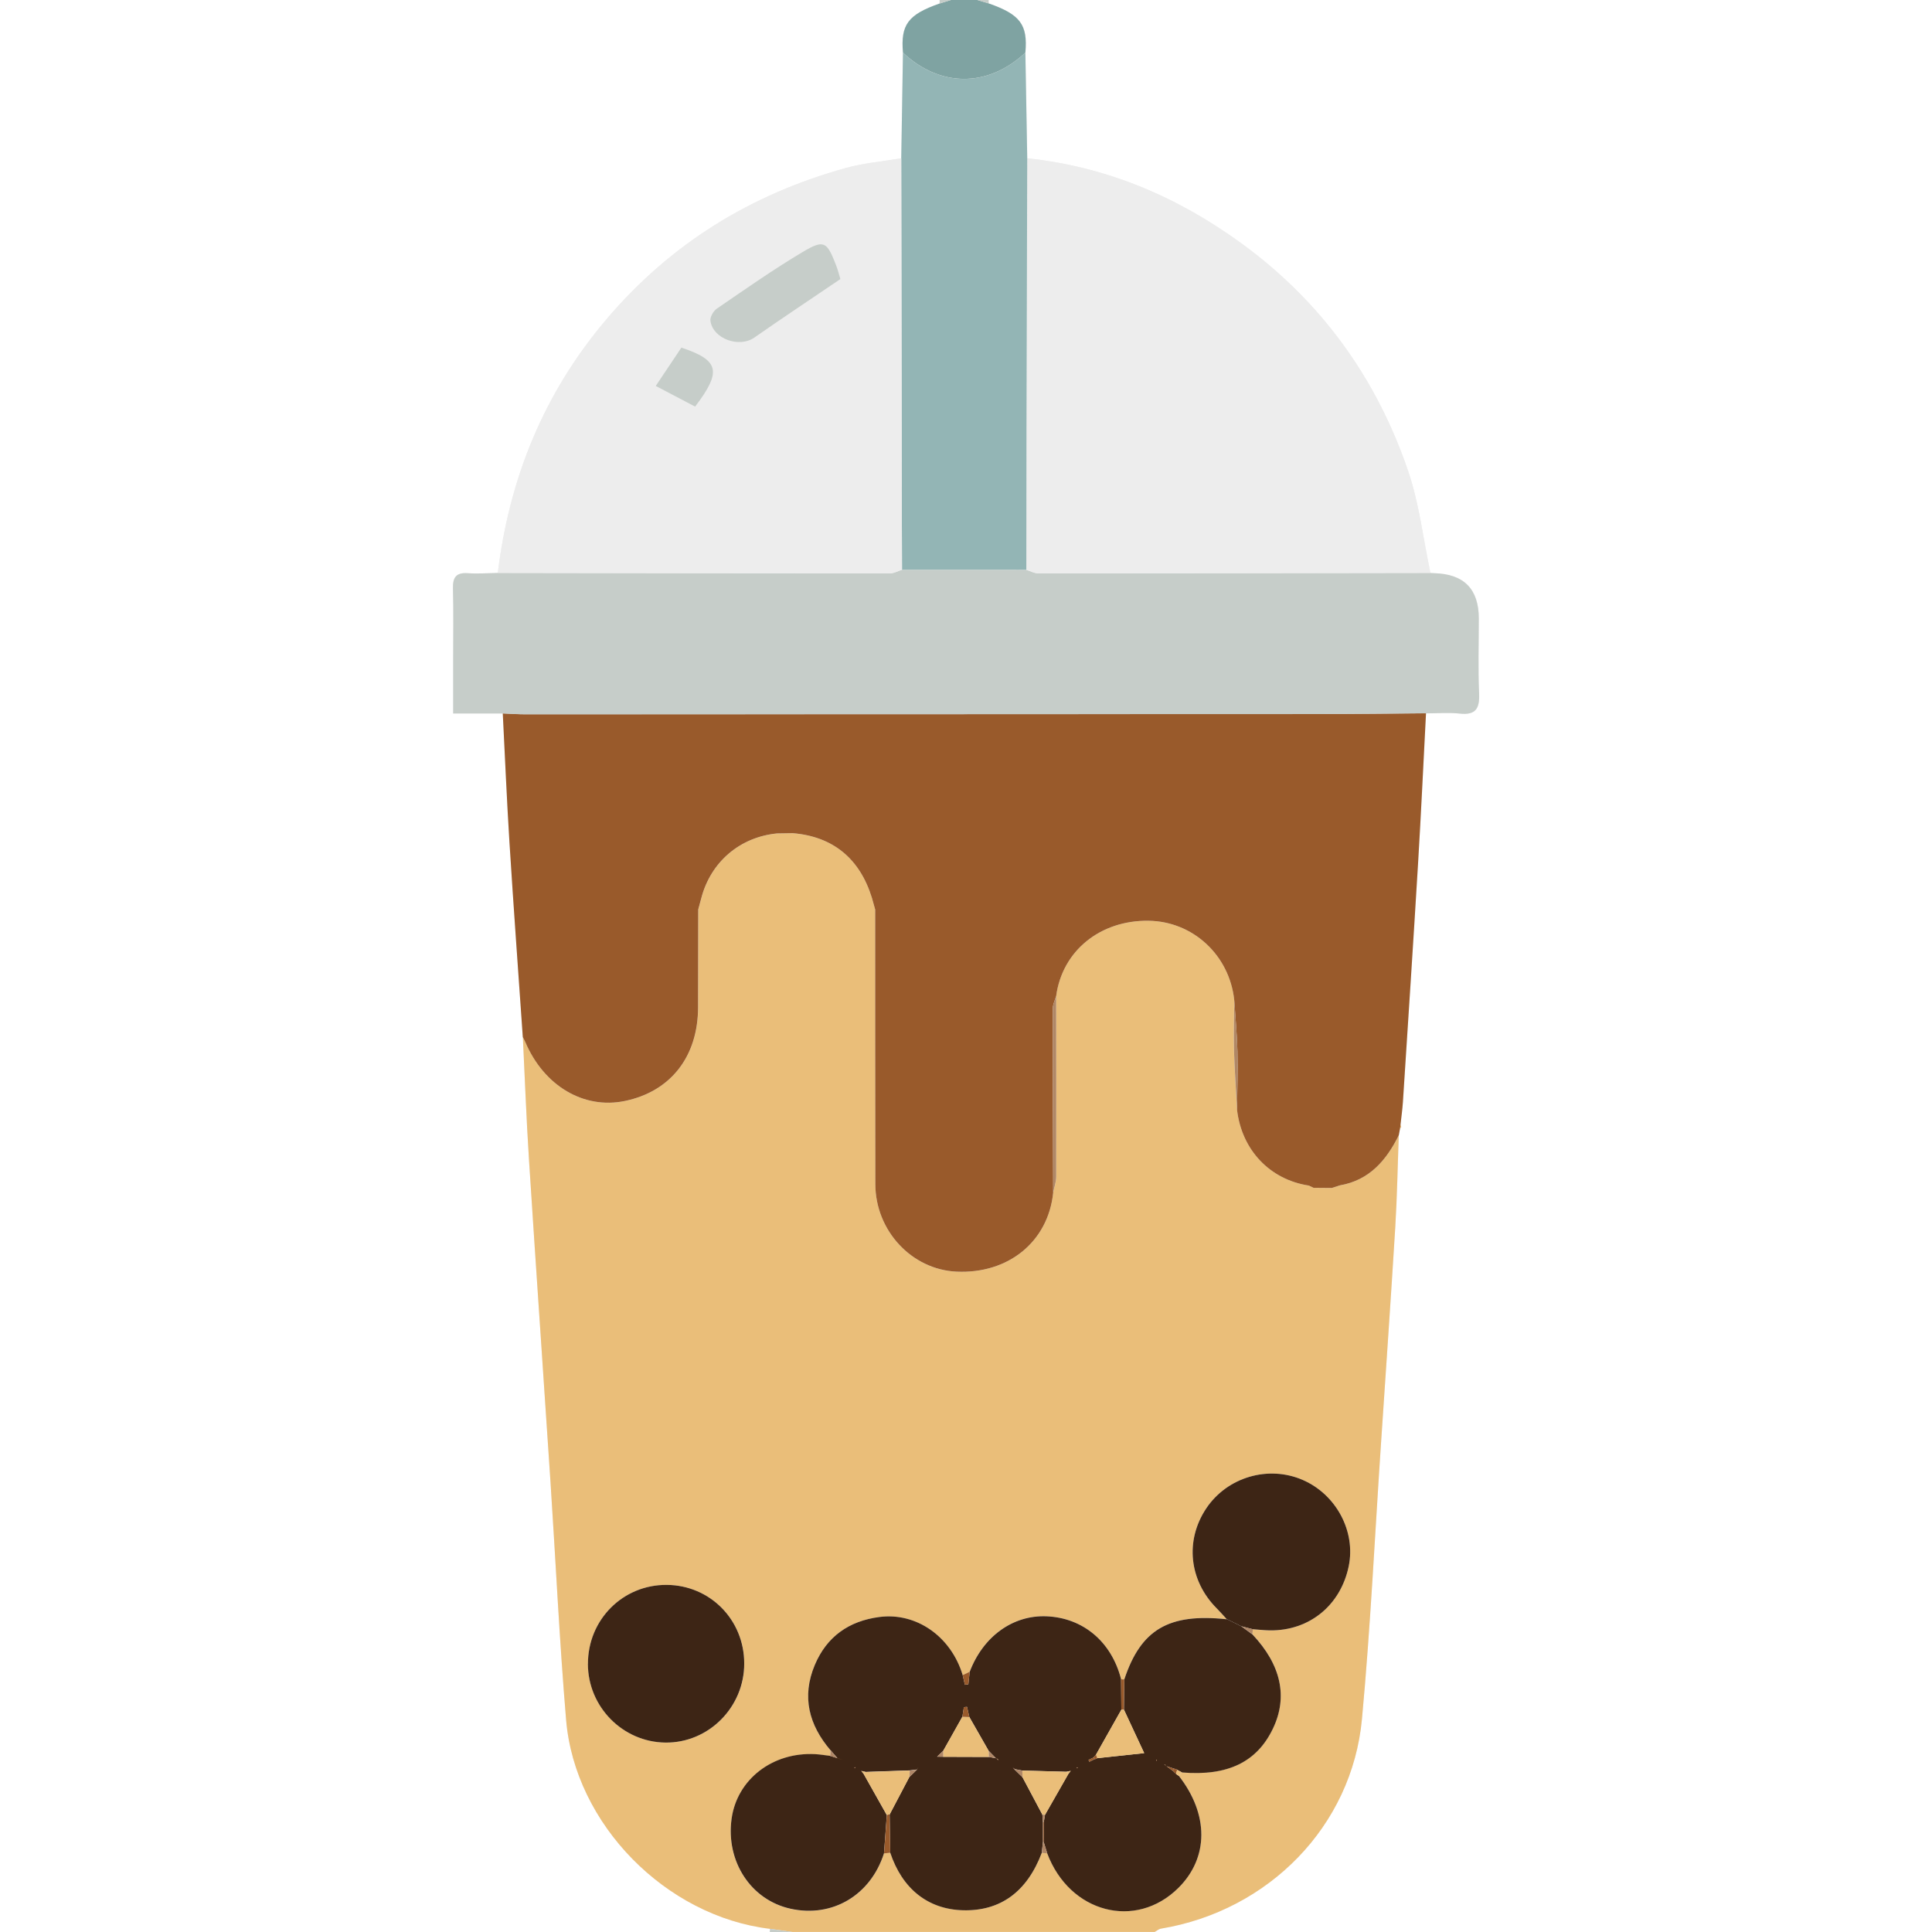
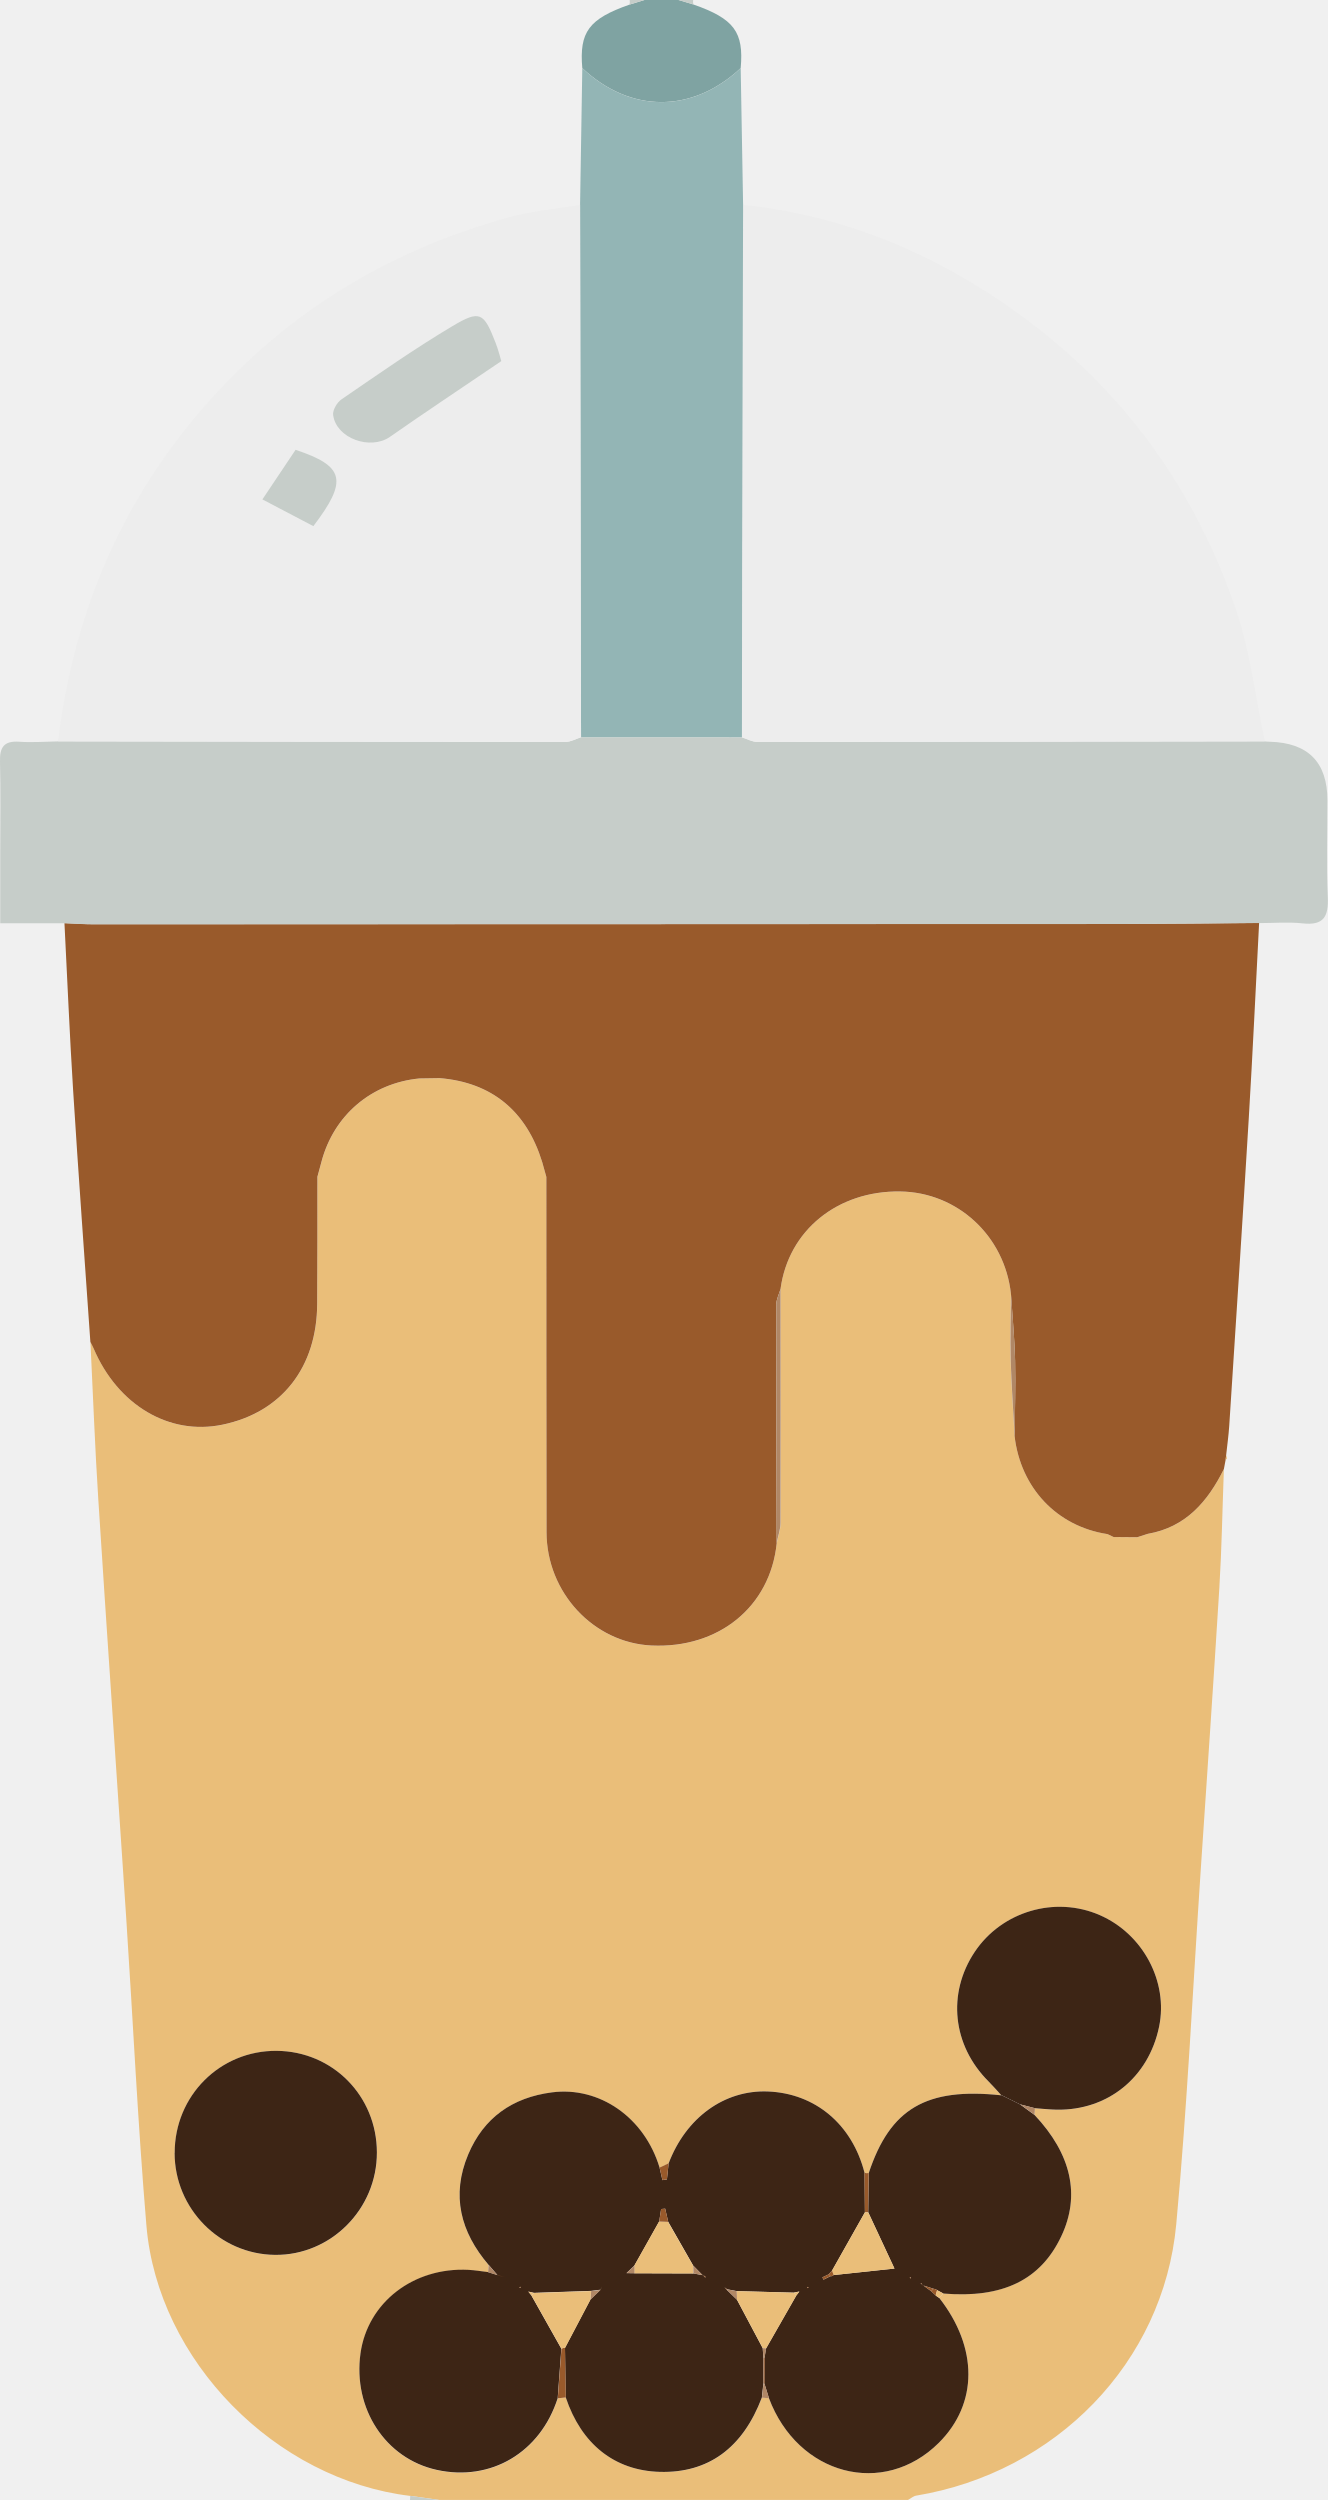
- <svg xmlns="http://www.w3.org/2000/svg" id="Layer_1" data-name="Layer 1" viewBox="0 0 384 384">
+ <svg xmlns="http://www.w3.org/2000/svg" id="Layer_1" data-name="Layer 1" viewBox="0 0 203.97 384">
  <defs>
    <style>
      .cls-1 {
        fill: #93b5b5;
      }

      .cls-2 {
-         fill: #fff;
+         fill: #c6cdc9;
      }

      .cls-3 {
-         fill: #c6cdc9;
+         fill: #eabe79;
      }

      .cls-4 {
-         fill: #eabe79;
+         fill: #7fa3a2;
      }

      .cls-5 {
-         fill: #7fa3a2;
+         fill: #3d2515;
      }

      .cls-6 {
-         fill: #3d2515;
+         fill: #b08766;
      }

      .cls-7 {
-         fill: #b08766;
+         fill: #995a2b;
      }

      .cls-8 {
-         fill: #995a2b;
-       }
- 
-       .cls-9 {
        fill: #ededed;
      }
    </style>
  </defs>
-   <path class="cls-2" d="m196.5,0h187.5v384h-154.5c.42-.23.82-.59,1.26-.66,21.42-3.56,37.96-20.39,39.94-41.67,1.7-18.23,2.56-36.55,3.79-54.83.96-14.3,1.96-28.6,2.83-42.9.37-6.09.48-12.19.7-18.28.09-.48.18-.96.27-1.44.08-.06.22-.13.22-.19-.01-.18-.09-.35-.13-.53.16-1.49.38-2.97.47-4.46,1.02-15.8,2.06-31.6,3.01-47.4.6-9.95,1.05-19.91,1.58-29.86,2.23,0,4.49-.2,6.69.04,3.23.36,4-1.04,3.87-4.02-.22-4.95-.06-9.92-.06-14.88q0-8.78-8.88-9c-.25,0-.49-.04-.74-.05-1.44-6.77-2.22-13.77-4.44-20.28-6.32-18.48-17.34-33.75-33.23-45.29-12.7-9.22-26.74-15.18-42.46-16.83-.12-7-.25-14-.37-21,.5-5.55-1.01-7.58-7.26-9.77-.06-.23-.08-.46-.04-.69Z" />
-   <path class="cls-2" d="m153,384H0C0,256,0,128,0,0,62.25,0,124.5,0,186.75,0c.04.24.03.47-.03.71-6.24,2.19-7.73,4.2-7.25,9.75-.11,7-.23,14-.34,21.01-3.66.62-7.4.92-10.96,1.91-18.94,5.24-34.93,15.07-47.73,30.2-12.37,14.62-19.19,31.45-21.5,50.29-1.99.03-3.99.19-5.96.05-2.36-.16-3,.87-2.94,3.07.12,4.6.04,9.2.04,13.8,0,3.56,0,7.11,0,11.01h9.86c.44,8.55.79,17.11,1.33,25.66.82,12.89,1.76,25.78,2.65,38.67.4,8.07.69,16.15,1.21,24.21,1.38,21.39,2.87,42.76,4.28,64.15,1.04,15.79,1.78,31.61,3.11,47.37,1.76,20.76,19.84,39.04,40.52,41.51,0,.21-.01.42-.04.63Z" />
-   <path class="cls-4" d="m153.04,383.37c-20.67-2.47-38.76-20.75-40.52-41.51-1.33-15.77-2.07-31.58-3.11-47.37-1.41-21.38-2.91-42.76-4.28-64.15-.52-8.06-.81-16.14-1.21-24.21.17.33.35.66.5,1,3.71,8.72,11.63,13.41,19.79,11.71,9.1-1.9,14.52-8.82,14.55-18.6.02-6.49.02-12.98.03-19.47.21-.76.42-1.53.62-2.29,1.89-7.18,7.69-12.12,15.06-12.82,1.03-.02,2.06-.03,3.09-.05,8,.66,13.33,5.03,15.75,12.89.21.76.43,1.53.64,2.29,0,18.19-.01,36.39.03,54.58.02,9.26,7.23,16.98,16.12,17.39,10.34.48,18.23-5.96,19.23-15.7.21-1.07.61-2.13.61-3.2.03-11.96,0-23.91-.02-35.87,1.2-8.97,8.74-15.11,18.39-14.97,8.79.13,16.03,6.82,17,15.72-.02,3.36-.14,6.71-.05,10.06.11,3.93.4,7.85.61,11.77.92,7.98,6.51,13.89,14.27,15.07.31.15.62.3.94.45,1.21.01,2.41.02,3.62.04.54-.17,1.08-.35,1.62-.52,5.86-1.02,9.22-4.97,11.7-9.96-.23,6.1-.33,12.2-.7,18.28-.88,14.3-1.87,28.6-2.83,42.9-1.23,18.28-2.09,36.59-3.79,54.83-1.98,21.28-18.52,38.11-39.94,41.67-.45.07-.84.44-1.26.66h-72c-1.49-.21-2.97-.42-4.46-.63Zm95.95-59.55c1.12.08,2.24.22,3.36.23,7.86.12,14.1-4.96,15.72-12.76,1.43-6.91-2.47-14.23-9.12-17.13-6.86-2.99-15.05-.58-19.21,5.66-4.25,6.38-3.41,14.34,2.1,19.86.69.69,1.33,1.43,1.99,2.15-11.53-1.23-17.07,2.02-20.36,11.94-.22.05-.44.04-.65-.04-1.9-7.44-7.56-12.2-14.85-12.49-6.68-.27-12.58,4.01-15.24,11.05-.46.22-.93.44-1.39.66-2.31-7.69-9.23-12.52-16.55-11.56-6.05.79-10.46,3.88-12.84,9.53-2.65,6.29-1.18,11.93,3.14,16.98-.03.37-.06.75-.09,1.12-.99-.12-1.97-.29-2.97-.35-8.47-.44-15.53,5.02-16.62,12.84-1.18,8.49,3.82,16.14,11.7,17.88,8.32,1.84,15.93-2.66,18.59-11.01.41-.05.82-.09,1.24-.14,2.4,7.19,7.52,11.24,14.45,11.44,7.44.21,12.73-3.65,15.67-11.42l1.08.09c4.45,11.84,17.61,15.3,26.09,6.86,6.04-6.01,6.06-14.61.06-22.27.22-.22.43-.45.65-.67,9.09.75,14.9-2.07,18.08-8.75,2.99-6.3,1.6-12.66-4.1-18.7.02-.34.05-.68.07-1.02Zm-132.13,6.88c.01,8.54,6.91,15.55,15.4,15.65,8.59.1,15.7-7.04,15.67-15.75-.03-8.67-6.79-15.52-15.39-15.59-8.72-.07-15.69,6.9-15.67,15.69Z" />
-   <path class="cls-5" d="m179.47,10.46c-.48-5.56,1.01-7.56,7.25-9.75.76-.24,1.52-.47,2.28-.71,1.75,0,3.5,0,5.25,0,.76.23,1.53.46,2.29.69,6.25,2.19,7.76,4.22,7.26,9.77-7.53,7.04-17.04,6.87-24.33,0Z" />
-   <path class="cls-3" d="m153.04,383.37c1.49.21,2.97.42,4.46.63h-4.5c.03-.21.04-.42.04-.63Z" />
-   <path class="cls-3" d="m189,0c-.76.24-1.52.47-2.28.71.06-.23.07-.47.03-.71C187.5,0,188.25,0,189,0Z" />
-   <path class="cls-3" d="m196.54.69c-.76-.23-1.53-.46-2.29-.69.75,0,1.5,0,2.25,0-.04.23-.02.47.04.69Z" />
-   <path class="cls-8" d="m154.46,165.65c-7.37.71-13.17,5.64-15.06,12.82-.21.76-.42,1.53-.62,2.29,0,6.49-.01,12.98-.03,19.47-.03,9.79-5.45,16.71-14.55,18.6-8.16,1.7-16.08-2.99-19.79-11.71-.15-.34-.33-.67-.5-1-.89-12.89-1.84-25.77-2.65-38.67-.54-8.55-.89-17.11-1.33-25.66,1.49.06,2.99.17,4.48.17,52.43,0,104.87-.02,157.3-.05,7.24,0,14.48-.09,21.72-.15-.52,9.95-.98,19.91-1.58,29.86-.95,15.8-1.99,31.6-3.01,47.4-.1,1.49-.31,2.97-.47,4.46-.03.24-.05.48-.08.72-.09.48-.18.96-.27,1.44-2.48,4.99-5.84,8.94-11.7,9.96-.54.17-1.08.35-1.62.52-1.21-.01-2.41-.02-3.62-.03-.31-.15-.62-.3-.94-.45-7.76-1.18-13.35-7.09-14.27-15.07.04-3.86.17-7.71.08-11.57-.08-3.43-.42-6.85-.64-10.27-.97-8.9-8.21-15.59-17-15.72-9.65-.14-17.19,6-18.39,14.97-.23.81-.66,1.62-.66,2.43-.01,12.21.03,24.43.07,36.64-1,9.74-8.9,16.18-19.23,15.7-8.9-.42-16.1-8.14-16.12-17.39-.04-18.19-.02-36.39-.03-54.58-.21-.76-.43-1.53-.64-2.29-2.42-7.86-7.76-12.23-15.75-12.89-1.03.02-2.06.03-3.09.05Z" />
-   <path class="cls-3" d="m283.43,141.78c-7.24.05-14.48.14-21.72.15-52.43.03-104.87.04-157.3.05-1.49,0-2.99-.11-4.48-.17-3.09,0-6.18,0-9.86,0,0-3.9,0-7.46,0-11.01,0-4.6.08-9.2-.04-13.8-.06-2.2.58-3.23,2.94-3.07,1.98.14,3.97-.02,5.96-.05,25.99.04,51.97.09,77.95.09.8,0,1.59-.47,2.39-.72,8.24,0,16.47,0,24.71.01.8.25,1.6.71,2.39.71,25.98,0,51.95-.05,77.93-.09.25.02.49.05.74.05q8.88.22,8.88,9c0,4.96-.16,9.93.06,14.88.13,2.98-.63,4.38-3.87,4.02-2.2-.24-4.46-.04-6.69-.04Z" />
-   <path class="cls-9" d="m284.31,113.86c-25.98.04-51.95.09-77.93.09-.8,0-1.6-.46-2.39-.71,0-9.09,0-18.18.03-27.26.04-18.17.1-36.35.15-54.52,15.72,1.65,29.76,7.61,42.46,16.83,15.9,11.54,26.92,26.81,33.23,45.29,2.22,6.51,3,13.51,4.44,20.28Z" />
-   <path class="cls-1" d="m204.17,31.46c-.05,18.17-.11,36.35-.15,54.52-.02,9.09-.02,18.18-.03,27.26-8.24,0-16.47,0-24.71-.01-.01-3.11-.03-6.22-.03-9.33-.04-24.14-.08-48.29-.12-72.43.11-7,.23-14,.34-21.01,7.29,6.88,16.8,7.05,24.33,0,.12,7,.25,14,.37,21Z" />
-   <path class="cls-4" d="m278.29,224.22c.03-.24.05-.48.08-.72.05.18.12.35.13.53,0,.06-.14.13-.22.19Z" />
-   <path class="cls-9" d="m179.13,31.47c.04,24.14.08,48.29.12,72.43,0,3.11.02,6.22.03,9.33-.8.25-1.59.72-2.39.72-25.98,0-51.97-.05-77.95-.09,2.31-18.84,9.13-35.67,21.5-50.29,12.8-15.13,28.8-24.96,47.73-30.2,3.56-.98,7.3-1.29,10.96-1.91Zm-12.1,24c-.15-.5-.44-1.69-.88-2.83-1.81-4.65-2.38-5.08-6.64-2.54-5.84,3.48-11.42,7.4-17.03,11.24-.69.47-1.38,1.68-1.28,2.43.51,3.6,5.74,5.43,8.73,3.33,5.45-3.82,11-7.5,17.1-11.63Zm-36.7,21.24c2.93,1.54,5.4,2.83,7.83,4.11,5.33-7.01,4.83-9.21-2.73-11.73-1.58,2.36-3.21,4.8-5.1,7.62Z" />
-   <path class="cls-6" d="m165.09,347.9c-4.32-5.05-5.79-10.69-3.14-16.98,2.38-5.65,6.79-8.74,12.84-9.53,7.32-.96,14.24,3.86,16.55,11.56.15.64.3,1.28.44,1.92.23-.04.46-.08.69-.11.09-.82.17-1.64.26-2.46,2.66-7.03,8.56-11.31,15.24-11.05,7.29.29,12.95,5.05,14.85,12.49.02,2.03.04,4.06.06,6.08-1.68,2.98-3.37,5.97-5.05,8.95-.17.19-.34.38-.51.57-.32.15-.64.31-.97.46.06.12.11.24.17.36.36-.18.72-.36,1.08-.54.19.03.35-.03.46-.17,3.22-.34,6.43-.68,9.36-1-1.28-2.74-2.65-5.69-4.03-8.64.03-2.01.05-4.02.08-6.03,3.29-9.92,8.83-13.17,20.36-11.94l-.06-.07c.5.25.99.5,1.49.74l-.03-.02c.51.26,1.02.51,1.53.77l-.05-.03c.74.54,1.47,1.07,2.21,1.61,5.7,6.04,7.1,12.4,4.1,18.7-3.18,6.68-8.99,9.5-18.08,8.75-.32-.17-.65-.34-.97-.52-.16-.13-.35-.2-.56-.22-.56-.18-1.12-.36-1.68-.54-.04-.09-.07-.2-.13-.27-.04-.04-.13-.04-.19-.06.12.1.23.2.35.3.43.31.86.63,1.29.94.23.21.46.43.69.64.17.14.36.27.55.39,6,7.66,5.98,16.26-.06,22.27-8.49,8.44-21.65,4.98-26.09-6.86-.23-.75-.47-1.5-.7-2.25,0-1.32.01-2.65.02-3.97.08-.47.15-.95.23-1.42,1.55-2.71,3.1-5.42,4.65-8.14.16-.2.31-.41.47-.61-.3.06-.59.12-.89.18-2.91-.08-5.83-.16-8.74-.24-.49-.09-.97-.19-1.46-.28-.14-.1-.28-.21-.42-.31.12.13.24.27.37.4l1.56,1.52c1.32,2.48,2.63,4.95,3.95,7.43.03.49.07.98.1,1.46,0,1.33,0,2.65.01,3.98l-.23,2.15c-2.94,7.77-8.24,11.62-15.67,11.42-6.93-.19-12.05-4.24-14.45-11.44-.04-2.54-.08-5.07-.12-7.61,1.3-2.48,2.61-4.95,3.91-7.43.51-.49,1.02-.99,1.53-1.48.09-.17.17-.33.26-.5-.09.16-.18.32-.27.48-.48.06-.96.12-1.44.18-2.92.1-5.85.2-8.77.3-.29-.06-.57-.13-.86-.2.16.19.31.39.47.58l4.61,8.19c-.19,2.54-.38,5.07-.56,7.61-2.67,8.35-10.27,12.85-18.59,11.01-7.87-1.74-12.87-9.39-11.7-17.88,1.08-7.82,8.14-13.29,16.62-12.84.99.05,1.98.23,2.97.34.5.16,1,.31,1.51.47.33.09.67.18,1,.27l-1.03-.24-1.39-1.61Zm32.92,1.58c.12.13.25.25.37.38-.02-.08-.01-.21-.06-.24-.09-.06-.22-.08-.33-.11-.49-.5-.99-1.01-1.48-1.51-1.28-2.24-2.56-4.48-3.84-6.72-.16-.68-.31-1.35-.47-2.03-.21.02-.41.04-.62.06-.1.64-.2,1.28-.3,1.91-1.27,2.25-2.54,4.5-3.8,6.76-.41.39-.82.78-1.22,1.17.4,0,.81.02,1.21.02,3.03.01,6.05.02,9.08.03.49.09.98.18,1.47.28Zm16.24,1.91l-.21-.13-.03.19.24-.06Zm-44.32-.16l-.13.17.21.03-.08-.2Zm59.91-1.24l.13-.17-.2-.03.08.2Z" />
-   <path class="cls-6" d="m116.86,330.7c-.01-8.79,6.96-15.76,15.67-15.69,8.6.07,15.37,6.92,15.39,15.59.03,8.71-7.08,15.85-15.67,15.75-8.49-.1-15.39-7.11-15.4-15.65Z" />
-   <path class="cls-6" d="m243.83,321.83c-.66-.72-1.3-1.46-1.99-2.15-5.51-5.52-6.35-13.48-2.1-19.86,4.16-6.24,12.36-8.65,19.21-5.66,6.65,2.9,10.54,10.22,9.12,17.13-1.61,7.8-7.86,12.88-15.72,12.76-1.12-.02-2.24-.15-3.36-.23-.76-.2-1.52-.39-2.28-.59,0,0,.05.03.05.03-.51-.26-1.02-.51-1.53-.77,0,0,.03.02.03.02-.5-.25-.99-.5-1.49-.74l.06.07Z" />
-   <path class="cls-7" d="m209.33,237.06c-.03-12.21-.08-24.43-.07-36.64,0-.81.43-1.62.66-2.43.01,11.96.04,23.92.01,35.87,0,1.07-.4,2.13-.61,3.2Z" />
-   <path class="cls-7" d="m245.32,198.73c.22,3.42.56,6.85.64,10.27.09,3.85-.04,7.71-.08,11.57-.21-3.92-.5-7.85-.61-11.77-.09-3.35.02-6.71.05-10.06Z" />
-   <path class="cls-8" d="m176.82,360.64c.04,2.54.08,5.07.12,7.61-.41.04-.82.09-1.23.13.19-2.54.38-5.07.56-7.61.17-.12.35-.16.55-.13Z" />
-   <path class="cls-8" d="m222.87,339.82c-.02-2.03-.04-4.06-.06-6.08.21.07.43.08.65.04-.03,2.01-.05,4.02-.08,6.03-.17,0-.35,0-.52.01Z" />
-   <path class="cls-8" d="m192.73,332.29c-.09.82-.17,1.64-.26,2.46-.23.04-.46.08-.69.11-.15-.64-.3-1.28-.44-1.92.46-.22.93-.44,1.39-.66Z" />
-   <path class="cls-7" d="m207.45,366.12c.23.75.47,1.5.7,2.25-.36-.03-.72-.06-1.08-.09.08-.72.15-1.43.23-2.15,0,0,.14,0,.14,0Z" />
-   <path class="cls-7" d="m246.72,323.23c.76.2,1.52.39,2.28.59-.02.34-.05.68-.07,1.02-.74-.54-1.47-1.07-2.21-1.61Z" />
-   <path class="cls-7" d="m154.46,165.65c1.03-.02,2.06-.03,3.09-.05-1.03.02-2.06.03-3.09.05Z" />
-   <path class="cls-7" d="m138.78,180.76c.21-.76.42-1.53.62-2.29-.21.76-.42,1.53-.62,2.29Z" />
-   <path class="cls-7" d="m173.31,178.49c.21.76.43,1.53.64,2.29-.21-.76-.43-1.53-.64-2.29Z" />
-   <path class="cls-7" d="m166.51,349.49c-.5-.16-1-.32-1.51-.47.03-.37.06-.74.09-1.12.46.54.93,1.08,1.39,1.61,0,0,.02-.02.02-.02Z" />
-   <path class="cls-7" d="m264.7,236.13c.54-.17,1.08-.35,1.62-.52-.54.17-1.08.35-1.62.52Z" />
-   <path class="cls-7" d="m260.15,235.65c.31.15.62.3.94.45-.31-.15-.62-.3-.94-.45Z" />
-   <path class="cls-3" d="m167.03,55.47c-6.1,4.14-11.65,7.82-17.1,11.63-3,2.1-8.23.26-8.73-3.33-.11-.75.59-1.96,1.28-2.43,5.61-3.84,11.19-7.76,17.03-11.24,4.26-2.54,4.83-2.11,6.64,2.54.44,1.13.73,2.33.88,2.83Z" />
-   <path class="cls-3" d="m130.33,76.71c1.89-2.82,3.52-5.25,5.1-7.62,7.56,2.52,8.06,4.72,2.73,11.73-2.43-1.27-4.9-2.57-7.83-4.11Z" />
-   <path class="cls-4" d="m222.87,339.82c.17-.01.35-.02.52-.01,1.38,2.95,2.75,5.91,4.03,8.64-2.93.31-6.14.65-9.36,1-.08-.22-.16-.45-.24-.67,1.68-2.98,3.37-5.97,5.05-8.95Z" />
-   <path class="cls-4" d="m196.54,349.21c-3.03-.01-6.05-.02-9.08-.03,0-.4,0-.8.01-1.19,1.27-2.25,2.54-4.5,3.8-6.76.46.02.93.03,1.39.05,1.28,2.24,2.56,4.48,3.84,6.72.01.4.02.8.03,1.21Z" />
-   <path class="cls-4" d="m212.35,352.59c-1.55,2.71-3.1,5.42-4.65,8.14-.17-.06-.34-.08-.51-.05-1.32-2.48-2.63-4.95-3.95-7.43-.02-.44-.03-.89-.05-1.33,2.91.08,5.83.16,8.74.24.14.15.28.29.42.43Z" />
-   <path class="cls-4" d="m176.82,360.64c-.2-.03-.39.01-.55.13-1.54-2.73-3.07-5.46-4.61-8.19.13-.13.26-.25.39-.38,2.92-.1,5.85-.2,8.77-.29-.03.44-.06.87-.09,1.31-1.3,2.48-2.61,4.95-3.91,7.43Z" />
-   <path class="cls-8" d="m192.67,341.28c-.46-.02-.93-.03-1.39-.05.1-.64.2-1.28.3-1.92.21-.02.41-.04.62-.06.16.68.31,1.35.47,2.03Z" />
-   <path class="cls-8" d="m207.45,366.12s-.15,0-.14,0c0-1.33,0-2.65-.01-3.98,0,0,.18,0,.18,0,0,1.32-.01,2.65-.02,3.97Z" />
-   <path class="cls-7" d="m187.48,347.98c0,.4,0,.8-.01,1.19-.4,0-.81-.01-1.21-.02.41-.39.82-.78,1.22-1.17Z" />
-   <path class="cls-7" d="m196.54,349.21c-.01-.4-.02-.8-.03-1.21.49.5.99,1.01,1.48,1.51l.02-.03c-.49-.09-.98-.18-1.47-.28Z" />
-   <path class="cls-7" d="m203.19,351.93c.02.44.03.89.05,1.33-.52-.51-1.04-1.01-1.56-1.52l.05-.09c.49.09.97.19,1.46.28Z" />
-   <path class="cls-7" d="m180.74,353.22c.03-.44.06-.87.09-1.31.48-.06.96-.12,1.44-.18h0c-.51.51-1.02,1-1.53,1.5Z" />
-   <path class="cls-8" d="m245.23,322.49c.51.26,1.02.51,1.53.77-.51-.26-1.02-.51-1.53-.77Z" />
-   <path class="cls-8" d="m166.49,349.51l1.03.24c-.33-.09-.67-.18-1-.27,0,0-.02.02-.02.02Z" />
-   <path class="cls-7" d="m207.47,362.15s-.18,0-.18,0c-.03-.49-.07-.98-.1-1.46.17-.03.35-.02.51.05-.08.47-.15.95-.23,1.42Z" />
-   <path class="cls-8" d="m217.6,349.61c-.36.18-.72.36-1.08.54-.06-.12-.11-.24-.17-.36.32-.15.64-.31.97-.46.1.09.2.18.29.28Z" />
-   <path class="cls-8" d="m233.05,351.93c-.43-.31-.86-.63-1.29-.94l-.03.03c.56.18,1.12.36,1.68.54-.11.13-.23.26-.36.38Z" />
-   <path class="cls-8" d="m243.77,321.76c.5.25.99.5,1.49.74-.5-.25-.99-.5-1.49-.74Z" />
-   <path class="cls-8" d="m218.07,349.44c-.12.14-.27.2-.46.17-.09-.1-.18-.19-.29-.28.17-.19.34-.38.51-.57.08.22.16.45.24.67Z" />
-   <path class="cls-8" d="m197.99,349.51c.11.03.24.05.33.11.05.04.04.16.06.24-.12-.13-.25-.25-.37-.38,0,0-.02.03-.02.03Z" />
-   <path class="cls-8" d="m231.77,350.99c-.12-.1-.23-.2-.35-.3.07.02.16.02.19.06.06.08.09.18.13.27,0,0,.03-.03.03-.03Z" />
-   <path class="cls-4" d="m211.93,352.17c.3-.06.59-.12.89-.18-.16.2-.31.41-.47.61-.15-.14-.29-.28-.42-.43Z" />
-   <path class="cls-8" d="m233.41,351.56c.21.01.4.09.56.22-.08.27-.15.53-.23.8-.23-.21-.46-.43-.69-.64.13-.12.25-.24.36-.37Z" />
-   <path class="cls-4" d="m233.74,352.57c.08-.27.15-.53.23-.8.32.17.65.35.97.52-.22.22-.43.44-.65.67-.2-.11-.38-.24-.56-.39Z" />
-   <path class="cls-8" d="m201.67,351.73c-.12-.13-.24-.27-.37-.4.14.11.28.21.42.31,0,0-.05.09-.05.09Z" />
-   <polygon class="cls-8" points="214.25 351.4 214.01 351.46 214.04 351.27 214.25 351.4" />
-   <polygon class="cls-8" points="169.93 351.24 170.01 351.44 169.8 351.41 169.93 351.24" />
-   <path class="cls-4" d="m171.66,352.58c-.16-.19-.31-.39-.47-.58.29.07.57.13.86.2-.13.13-.26.26-.39.38Z" />
-   <polygon class="cls-8" points="229.84 350.01 229.76 349.81 229.97 349.84 229.84 350.01" />
-   <path class="cls-8" d="m182.26,351.72c.09-.16.18-.32.27-.48-.09.17-.17.33-.26.5,0,0,0-.01,0-.01Z" />
+   <path class="cls-3" d="m63.01,383.37c-20.67-2.47-38.76-20.75-40.52-41.51-1.33-15.77-2.07-31.58-3.11-47.37-1.41-21.38-2.91-42.76-4.28-64.15-.52-8.06-.81-16.14-1.21-24.21.17.33.35.66.5,1,3.71,8.72,11.63,13.41,19.79,11.71,9.1-1.9,14.52-8.82,14.55-18.6.02-6.49.02-12.98.03-19.47.21-.76.42-1.53.62-2.29,1.89-7.18,7.69-12.12,15.06-12.82,1.03-.02,2.06-.03,3.09-.05,8,.66,13.33,5.03,15.75,12.89.21.76.43,1.53.64,2.29,0,18.19,0,36.39.03,54.58.02,9.26,7.23,16.98,16.12,17.39,10.34.48,18.23-5.96,19.23-15.7.21-1.07.61-2.13.61-3.2.03-11.96,0-23.91-.02-35.87,1.2-8.97,8.74-15.11,18.39-14.97,8.79.13,16.03,6.82,17,15.72-.02,3.36-.14,6.71-.05,10.06.11,3.93.4,7.85.61,11.77.92,7.98,6.51,13.89,14.27,15.07.31.15.62.3.94.45,1.21,0,2.41.02,3.62.04.54-.17,1.08-.35,1.62-.52,5.86-1.02,9.22-4.97,11.7-9.96-.23,6.1-.33,12.2-.7,18.28-.88,14.3-1.87,28.6-2.83,42.9-1.23,18.28-2.09,36.59-3.79,54.83-1.98,21.28-18.52,38.11-39.94,41.67-.45.07-.84.44-1.26.66h-72c-1.49-.21-2.97-.42-4.46-.63h0Zm95.95-59.54c1.12.08,2.24.22,3.36.23,7.86.12,14.1-4.96,15.72-12.76,1.43-6.91-2.47-14.23-9.12-17.13-6.86-2.99-15.05-.58-19.21,5.66-4.25,6.38-3.41,14.34,2.1,19.86.69.69,1.33,1.43,1.99,2.15-11.53-1.23-17.07,2.02-20.36,11.94-.22.05-.44.04-.65-.04-1.9-7.44-7.56-12.2-14.85-12.49-6.68-.27-12.58,4.01-15.24,11.05-.46.22-.93.44-1.39.66-2.31-7.69-9.23-12.52-16.55-11.56-6.05.79-10.46,3.88-12.84,9.53-2.65,6.29-1.18,11.93,3.14,16.98-.03.37-.06.75-.09,1.12-.99-.12-1.97-.29-2.97-.35-8.47-.44-15.53,5.02-16.62,12.84-1.18,8.49,3.82,16.14,11.7,17.88,8.32,1.84,15.93-2.66,18.59-11.01.41-.05.82-.09,1.24-.14,2.4,7.19,7.52,11.24,14.45,11.44,7.44.21,12.73-3.65,15.67-11.42l1.08.09c4.45,11.84,17.61,15.3,26.09,6.86,6.04-6.01,6.06-14.61.06-22.27.22-.22.43-.45.65-.67,9.09.75,14.9-2.07,18.08-8.75,2.99-6.3,1.6-12.66-4.1-18.7.02-.34.05-.68.07-1.02v.02Zm-132.13,6.88c.01,8.54,6.91,15.55,15.4,15.65,8.59.1,15.7-7.04,15.67-15.75-.03-8.67-6.79-15.52-15.39-15.59-8.72-.07-15.69,6.9-15.67,15.69h0Z" />
+   <path class="cls-4" d="m89.44,10.46c-.48-5.56,1.01-7.56,7.25-9.75C97.45.47,98.21.24,98.97,0h5.25c.76.23,1.53.46,2.29.69,6.25,2.19,7.76,4.22,7.26,9.77-7.53,7.04-17.04,6.87-24.33,0h0Z" />
+   <path class="cls-2" d="m63.01,383.37c1.49.21,2.97.42,4.46.63h-4.5c.03-.21.04-.42.04-.63Z" />
+   <path class="cls-2" d="m98.97,0c-.76.24-1.52.47-2.28.71.06-.23.07-.47.03-.71h2.25Z" />
+   <path class="cls-2" d="m106.51.69c-.76-.23-1.53-.46-2.29-.69h2.25c-.04.23-.02.47.04.69Z" />
+   <path class="cls-7" d="m64.43,165.65c-7.37.71-13.17,5.64-15.06,12.82-.21.76-.42,1.53-.62,2.29,0,6.49,0,12.98-.03,19.47-.03,9.79-5.45,16.71-14.55,18.6-8.16,1.7-16.08-2.99-19.79-11.71-.15-.34-.33-.67-.5-1-.89-12.89-1.84-25.77-2.65-38.67-.54-8.55-.89-17.11-1.33-25.66,1.49.06,2.99.17,4.48.17,52.43,0,104.87-.02,157.3-.05,7.24,0,14.48-.09,21.72-.15-.52,9.95-.98,19.91-1.58,29.86-.95,15.8-1.99,31.6-3.01,47.4-.1,1.49-.31,2.97-.47,4.46-.03.24-.05.48-.08.72-.09.48-.18.96-.27,1.44-2.48,4.99-5.84,8.94-11.7,9.96-.54.17-1.08.35-1.62.52-1.21,0-2.41-.02-3.62-.03-.31-.15-.62-.3-.94-.45-7.76-1.18-13.35-7.09-14.27-15.07.04-3.86.17-7.71.08-11.57-.08-3.43-.42-6.85-.64-10.27-.97-8.9-8.21-15.59-17-15.72-9.65-.14-17.19,6-18.39,14.97-.23.81-.66,1.62-.66,2.43,0,12.21.03,24.43.07,36.64-1,9.74-8.9,16.18-19.23,15.7-8.9-.42-16.1-8.14-16.12-17.39-.04-18.19-.02-36.39-.03-54.58-.21-.76-.43-1.53-.64-2.29-2.42-7.86-7.76-12.23-15.75-12.89-1.03.02-2.06.03-3.09.05h-.01Z" />
+   <path class="cls-2" d="m193.4,141.78c-7.24.05-14.48.14-21.72.15-52.43.03-104.87.04-157.3.05-1.49,0-2.99-.11-4.48-.17H.04v-11.01c0-4.6.08-9.2-.04-13.8-.06-2.2.58-3.23,2.94-3.07,1.98.14,3.97-.02,5.96-.05,25.99.04,51.97.09,77.95.09.8,0,1.59-.47,2.39-.72,8.24,0,16.47,0,24.71.01.8.25,1.6.71,2.39.71,25.98,0,51.95-.05,77.93-.09.25.02.49.05.74.05,5.92.15,8.88,3.15,8.88,9,0,4.96-.16,9.93.06,14.88.13,2.98-.63,4.38-3.87,4.02-2.2-.24-4.46-.04-6.69-.04h.01Z" />
+   <path class="cls-8" d="m194.28,113.86c-25.98.04-51.95.09-77.93.09-.8,0-1.6-.46-2.39-.71,0-9.09,0-18.18.03-27.26.04-18.17.1-36.35.15-54.52,15.72,1.65,29.76,7.61,42.46,16.83,15.9,11.54,26.92,26.81,33.23,45.29,2.22,6.51,3,13.51,4.44,20.28h0Z" />
+   <path class="cls-1" d="m114.14,31.46c-.05,18.17-.11,36.35-.15,54.52-.02,9.09-.02,18.18-.03,27.26-8.24,0-16.47,0-24.71-.01,0-3.11-.03-6.22-.03-9.33-.04-24.14-.08-48.29-.12-72.43.11-7,.23-14,.34-21.01,7.29,6.88,16.8,7.05,24.33,0,.12,7,.25,14,.37,21Z" />
+   <path class="cls-3" d="m188.26,224.22c.03-.24.05-.48.08-.72.05.18.12.35.13.53,0,.06-.14.13-.22.19h.01Z" />
+   <path class="cls-8" d="m89.1,31.47c.04,24.14.08,48.29.12,72.43,0,3.11.02,6.22.03,9.33-.8.25-1.59.72-2.39.72-25.98,0-51.97-.05-77.95-.09,2.31-18.84,9.13-35.67,21.5-50.29,12.8-15.13,28.8-24.96,47.73-30.2,3.56-.98,7.3-1.29,10.96-1.91h0Zm-12.1,24.01c-.15-.5-.44-1.69-.88-2.83-1.81-4.65-2.38-5.08-6.64-2.54-5.84,3.48-11.42,7.4-17.03,11.24-.69.47-1.38,1.68-1.28,2.43.51,3.6,5.74,5.43,8.73,3.33,5.45-3.82,11-7.5,17.1-11.63Zm-36.7,21.24c2.93,1.54,5.4,2.83,7.83,4.11,5.33-7.01,4.83-9.21-2.73-11.73-1.58,2.36-3.21,4.8-5.1,7.62Z" />
+   <path class="cls-5" d="m75.06,347.9c-4.32-5.05-5.79-10.69-3.14-16.98,2.38-5.65,6.79-8.74,12.84-9.53,7.32-.96,14.24,3.86,16.55,11.56.15.64.3,1.28.44,1.92.23-.04.46-.08.69-.11.09-.82.17-1.64.26-2.46,2.66-7.03,8.56-11.31,15.24-11.05,7.29.29,12.95,5.05,14.85,12.49.02,2.03.04,4.06.06,6.08-1.68,2.98-3.37,5.97-5.05,8.95l-.51.57c-.32.15-.64.31-.97.46.06.12.11.24.17.36.36-.18.72-.36,1.08-.54.19.03.35-.03.46-.17,3.22-.34,6.43-.68,9.36-1-1.28-2.74-2.65-5.69-4.03-8.64.03-2.01.05-4.02.08-6.03,3.29-9.92,8.83-13.17,20.36-11.94l-.06-.07c.5.25.99.5,1.49.74l-.03-.02c.51.26,1.02.51,1.53.77l-.05-.03c.74.54,1.47,1.07,2.21,1.61,5.7,6.04,7.1,12.4,4.1,18.7-3.18,6.68-8.99,9.5-18.08,8.75-.32-.17-.65-.34-.97-.52-.16-.13-.35-.2-.56-.22-.56-.18-1.12-.36-1.68-.54-.04-.09-.07-.2-.13-.27-.04-.04-.13-.04-.19-.06.12.1.23.2.35.3.43.31.86.63,1.29.94.23.21.46.43.69.64.17.14.36.27.55.39,6,7.66,5.98,16.26-.06,22.27-8.49,8.44-21.65,4.98-26.09-6.86-.23-.75-.47-1.5-.7-2.25,0-1.32,0-2.65.02-3.97.08-.47.15-.95.23-1.42,1.55-2.71,3.1-5.42,4.65-8.14.16-.2.31-.41.47-.61-.3.06-.59.12-.89.18-2.91-.08-5.83-.16-8.74-.24-.49-.09-.97-.19-1.46-.28-.14-.1-.28-.21-.42-.31.12.13.24.27.37.4l1.56,1.52c1.32,2.48,2.63,4.95,3.95,7.43.03.49.07.98.1,1.46,0,1.33,0,2.65,0,3.98l-.23,2.15c-2.94,7.77-8.24,11.62-15.67,11.42-6.93-.19-12.05-4.24-14.45-11.44-.04-2.54-.08-5.07-.12-7.61,1.3-2.48,2.61-4.95,3.91-7.43.51-.49,1.02-.99,1.53-1.48.09-.17.17-.33.26-.5-.09.16-.18.32-.27.48-.48.06-.96.12-1.44.18-2.92.1-5.85.2-8.77.3-.29-.06-.57-.13-.86-.2.16.19.31.39.47.58l4.61,8.19c-.19,2.54-.38,5.07-.56,7.61-2.67,8.35-10.27,12.85-18.59,11.01-7.87-1.74-12.87-9.39-11.7-17.88,1.08-7.82,8.14-13.29,16.62-12.84.99.05,1.98.23,2.97.34.5.16,1,.31,1.51.47.33.09.67.18,1,.27l-1.03-.24-1.39-1.61v.02Zm32.92,1.58c.12.13.25.25.37.38-.02-.08,0-.21-.06-.24-.09-.06-.22-.08-.33-.11-.49-.5-.99-1.01-1.48-1.51-1.28-2.24-2.56-4.48-3.84-6.72-.16-.68-.31-1.35-.47-2.03-.21.02-.41.04-.62.06-.1.64-.2,1.28-.3,1.91-1.27,2.25-2.54,4.5-3.8,6.76-.41.39-.82.78-1.22,1.17.4,0,.81.02,1.21.02,3.03.01,6.05.02,9.08.03.49.09.98.18,1.47.28h-.01Zm16.24,1.91l-.21-.13-.03.19.24-.06Zm-44.32-.16l-.13.17.21.03-.08-.2Zm59.91-1.24l.13-.17-.2-.03.08.2h-.01Z" />
+   <path class="cls-5" d="m26.83,330.7c-.01-8.79,6.96-15.76,15.67-15.69,8.6.07,15.37,6.92,15.39,15.59.03,8.71-7.08,15.85-15.67,15.75-8.49-.1-15.39-7.11-15.4-15.65h.01Z" />
+   <path class="cls-5" d="m153.8,321.83c-.66-.72-1.3-1.46-1.99-2.15-5.51-5.52-6.35-13.48-2.1-19.86,4.16-6.24,12.36-8.65,19.21-5.66,6.65,2.9,10.54,10.22,9.12,17.13-1.61,7.8-7.86,12.88-15.72,12.76-1.12-.02-2.24-.15-3.36-.23-.76-.2-1.52-.39-2.28-.59l.05.03c-.51-.26-1.02-.51-1.53-.77l.03.02c-.5-.25-.99-.5-1.49-.74l.06.07h0Z" />
+   <path class="cls-6" d="m119.3,237.06c-.03-12.21-.08-24.43-.07-36.64,0-.81.43-1.62.66-2.43,0,11.96.04,23.92,0,35.87,0,1.07-.4,2.13-.61,3.2h.01Z" />
+   <path class="cls-6" d="m155.29,198.73c.22,3.42.56,6.85.64,10.27.09,3.85-.04,7.71-.08,11.57-.21-3.92-.5-7.85-.61-11.77-.09-3.35.02-6.71.05-10.06h0Z" />
+   <path class="cls-7" d="m86.79,360.64c.04,2.54.08,5.07.12,7.61-.41.04-.82.09-1.23.13.19-2.54.38-5.07.56-7.61.17-.12.35-.16.55-.13Z" />
+   <path class="cls-7" d="m132.84,339.82c-.02-2.03-.04-4.06-.06-6.08.21.07.43.08.65.04-.03,2.01-.05,4.02-.08,6.03-.17,0-.35,0-.52.01h.01Z" />
+   <path class="cls-7" d="m102.7,332.29c-.09.82-.17,1.64-.26,2.46-.23.04-.46.08-.69.11-.15-.64-.3-1.28-.44-1.92.46-.22.93-.44,1.39-.66h0Z" />
+   <path class="cls-6" d="m117.42,366.12c.23.75.47,1.5.7,2.25l-1.08-.09c.08-.72.15-1.43.23-2.15h.15Z" />
+   <path class="cls-6" d="m156.69,323.23c.76.2,1.52.39,2.28.59-.02.34-.05.68-.07,1.02-.74-.54-1.47-1.07-2.21-1.61h0Z" />
+   <path class="cls-6" d="m64.43,165.65c1.03-.02,2.06-.03,3.09-.05-1.03.02-2.06.03-3.09.05Z" />
+   <path class="cls-6" d="m48.75,180.76c.21-.76.42-1.53.62-2.29-.21.76-.42,1.53-.62,2.29Z" />
+   <path class="cls-6" d="m83.28,178.49c.21.76.43,1.53.64,2.29-.21-.76-.43-1.53-.64-2.29Z" />
+   <path class="cls-6" d="m76.48,349.49c-.5-.16-1-.32-1.51-.47.03-.37.06-.74.09-1.12.46.54.93,1.08,1.39,1.61l.02-.02h0Z" />
+   <path class="cls-6" d="m174.67,236.13c.54-.17,1.08-.35,1.62-.52-.54.17-1.08.35-1.62.52Z" />
+   <path class="cls-6" d="m170.12,235.65c.31.15.62.3.94.45-.31-.15-.62-.3-.94-.45Z" />
+   <path class="cls-2" d="m77,55.47c-6.1,4.14-11.65,7.82-17.1,11.63-3,2.1-8.23.26-8.73-3.33-.11-.75.59-1.96,1.28-2.43,5.61-3.84,11.19-7.76,17.03-11.24,4.26-2.54,4.83-2.11,6.64,2.54.44,1.13.73,2.33.88,2.83Z" />
+   <path class="cls-2" d="m40.3,76.71c1.89-2.82,3.52-5.25,5.1-7.62,7.56,2.52,8.06,4.72,2.73,11.73-2.43-1.27-4.9-2.57-7.83-4.11Z" />
+   <path class="cls-3" d="m132.84,339.82c.17-.01.35-.02.52-.01,1.38,2.95,2.75,5.91,4.03,8.64-2.93.31-6.14.65-9.36,1-.08-.22-.16-.45-.24-.67,1.68-2.98,3.37-5.97,5.05-8.95h0Z" />
+   <path class="cls-3" d="m106.51,349.21c-3.03-.01-6.05-.02-9.08-.03,0-.4,0-.8,0-1.19,1.27-2.25,2.54-4.5,3.8-6.76.46.02.93.03,1.39.05,1.28,2.24,2.56,4.48,3.84,6.72,0,.4.02.8.03,1.21h.01Z" />
+   <path class="cls-3" d="m122.32,352.59c-1.55,2.71-3.1,5.42-4.65,8.14-.17-.06-.34-.08-.51-.05-1.32-2.48-2.63-4.95-3.95-7.43-.02-.44-.03-.89-.05-1.33,2.91.08,5.83.16,8.74.24.14.15.28.29.42.43h0Z" />
+   <path class="cls-3" d="m86.79,360.64c-.2-.03-.39.01-.55.13-1.54-2.73-3.07-5.46-4.61-8.19.13-.13.26-.25.39-.38,2.92-.1,5.85-.2,8.77-.29-.03.44-.06.87-.09,1.31-1.3,2.48-2.61,4.95-3.91,7.43h0Z" />
+   <path class="cls-7" d="m102.64,341.28c-.46-.02-.93-.03-1.39-.05.1-.64.2-1.28.3-1.92.21-.02.41-.04.62-.06.16.68.31,1.35.47,2.03Z" />
+   <path class="cls-7" d="m117.42,366.12s-.15,0-.14,0c0-1.33,0-2.65,0-3.98h.18c0,1.32,0,2.65-.02,3.97h0Z" />
+   <path class="cls-6" d="m97.45,347.98c0,.4,0,.8,0,1.19-.4,0-.81-.01-1.21-.02.41-.39.82-.78,1.22-1.17Z" />
+   <path class="cls-6" d="m106.51,349.21c0-.4-.02-.8-.03-1.21.49.5.99,1.01,1.48,1.51l.02-.03c-.49-.09-.98-.18-1.47-.28h0Z" />
+   <path class="cls-6" d="m113.16,351.93c.02.44.03.89.05,1.33-.52-.51-1.04-1.01-1.56-1.52l.05-.09c.49.09.97.19,1.46.28h0Z" />
+   <path class="cls-6" d="m90.71,353.22c.03-.44.06-.87.09-1.31.48-.06.96-.12,1.44-.18h0c-.51.51-1.02,1-1.53,1.5h0Z" />
+   <path class="cls-7" d="m155.2,322.49c.51.26,1.02.51,1.53.77-.51-.26-1.02-.51-1.53-.77Z" />
+   <path class="cls-7" d="m76.46,349.51l1.03.24c-.33-.09-.67-.18-1-.27l-.02.02h0Z" />
+   <path class="cls-6" d="m117.44,362.15h-.18c-.03-.49-.07-.98-.1-1.46.17-.03.35-.02.51.05-.08.47-.15.95-.23,1.42h0Z" />
+   <path class="cls-7" d="m127.57,349.61c-.36.18-.72.36-1.08.54-.06-.12-.11-.24-.17-.36.32-.15.64-.31.97-.46.1.09.2.18.29.28h0Z" />
+   <path class="cls-7" d="m143.02,351.93c-.43-.31-.86-.63-1.29-.94l-.03.03c.56.18,1.12.36,1.68.54-.11.13-.23.26-.36.38h0Z" />
+   <path class="cls-7" d="m153.74,321.76c.5.25.99.5,1.49.74-.5-.25-.99-.5-1.49-.74Z" />
+   <path class="cls-7" d="m128.04,349.44c-.12.14-.27.2-.46.17-.09-.1-.18-.19-.29-.28l.51-.57c.08.22.16.45.24.67h0Z" />
+   <path class="cls-7" d="m107.96,349.51c.11.03.24.05.33.11.05.04.04.16.06.24-.12-.13-.25-.25-.37-.38l-.02.03h0Z" />
+   <path class="cls-7" d="m141.74,350.99c-.12-.1-.23-.2-.35-.3.07.02.16.02.19.06.06.08.09.18.13.27l.03-.03Z" />
+   <path class="cls-3" d="m121.9,352.17c.3-.06.59-.12.89-.18-.16.2-.31.41-.47.61-.15-.14-.29-.28-.42-.43Z" />
+   <path class="cls-7" d="m143.38,351.56c.21.01.4.09.56.22-.08.27-.15.53-.23.8-.23-.21-.46-.43-.69-.64.13-.12.25-.24.36-.37h0Z" />
+   <path class="cls-3" d="m143.71,352.57c.08-.27.15-.53.23-.8.32.17.65.35.97.52-.22.22-.43.44-.65.67-.2-.11-.38-.24-.56-.39h0Z" />
+   <path class="cls-7" d="m111.64,351.73c-.12-.13-.24-.27-.37-.4.14.11.28.21.42.31l-.05.09Z" />
+   <polygon class="cls-7" points="124.22 351.4 123.98 351.46 124.01 351.27 124.22 351.4" />
+   <polygon class="cls-7" points="79.9 351.24 79.98 351.44 79.77 351.41 79.9 351.24" />
+   <path class="cls-3" d="m81.63,352.58c-.16-.19-.31-.39-.47-.58.29.07.57.13.86.2-.13.13-.26.26-.39.38h0Z" />
+   <polygon class="cls-7" points="139.81 350.01 139.73 349.81 139.94 349.84 139.81 350.01" />
+   <path class="cls-7" d="m92.23,351.72c.09-.16.18-.32.27-.48-.09.17-.17.33-.26.5h0s-.01-.02-.01-.02Z" />
</svg>
